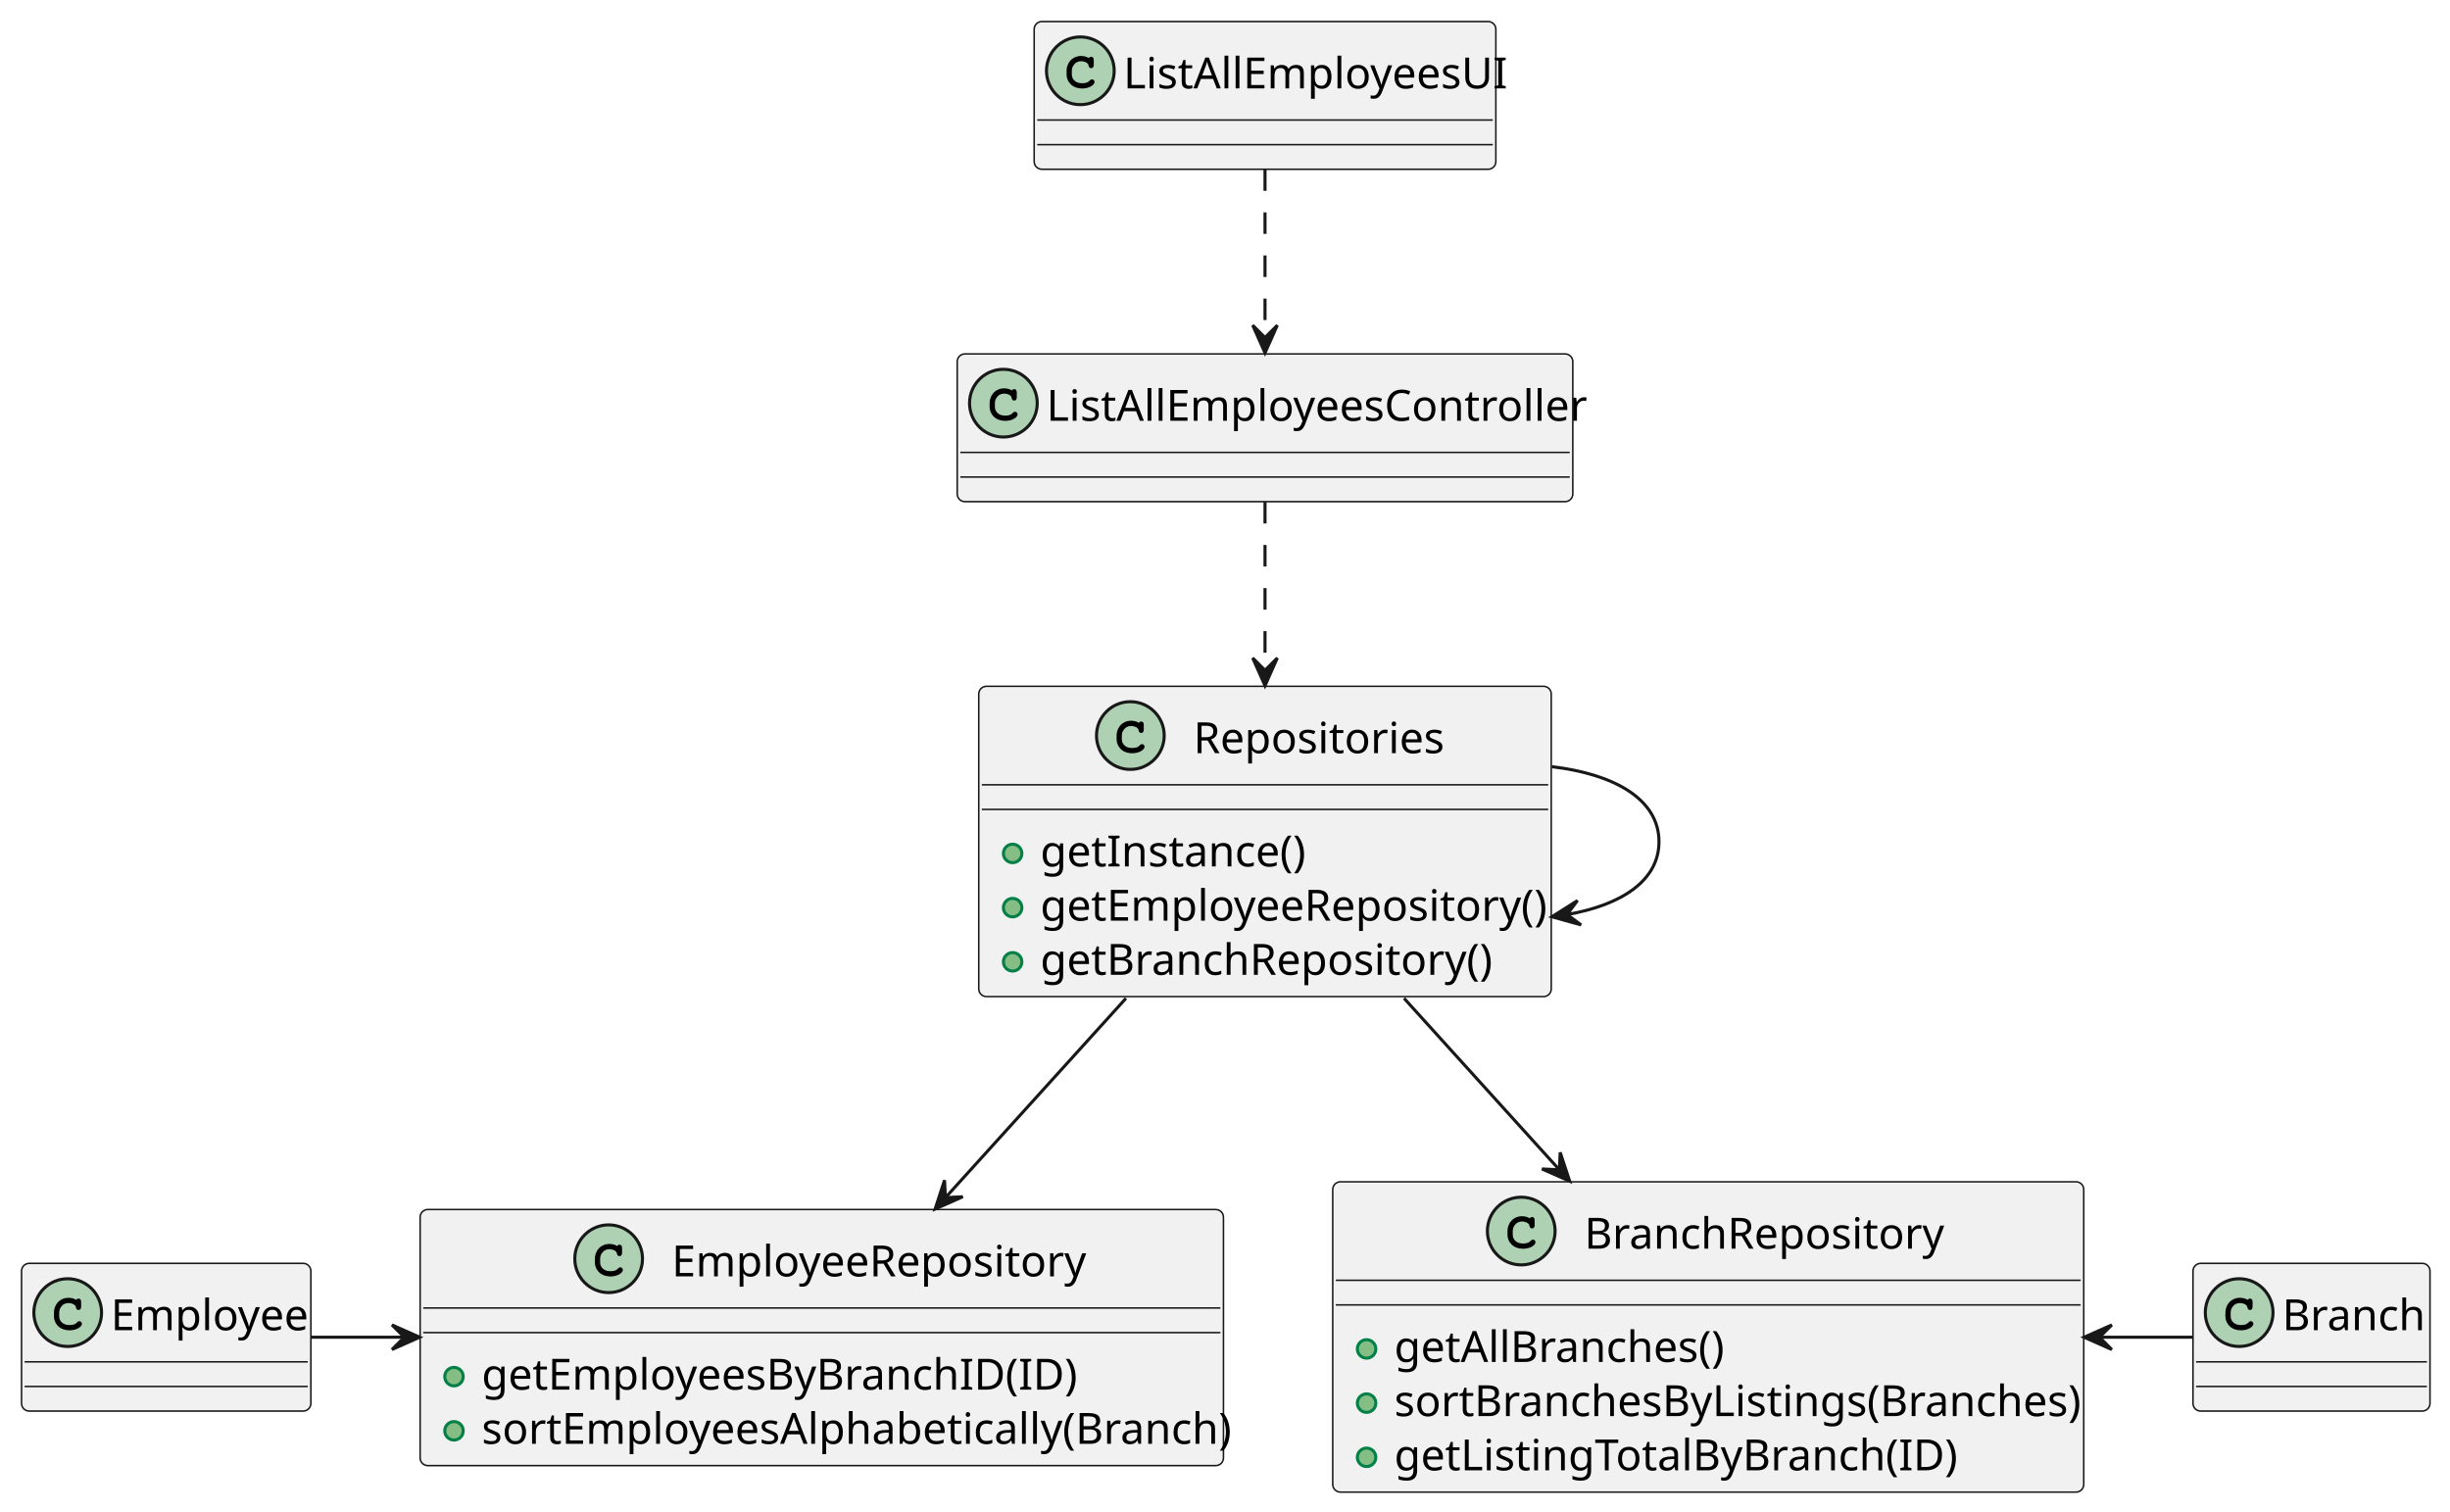
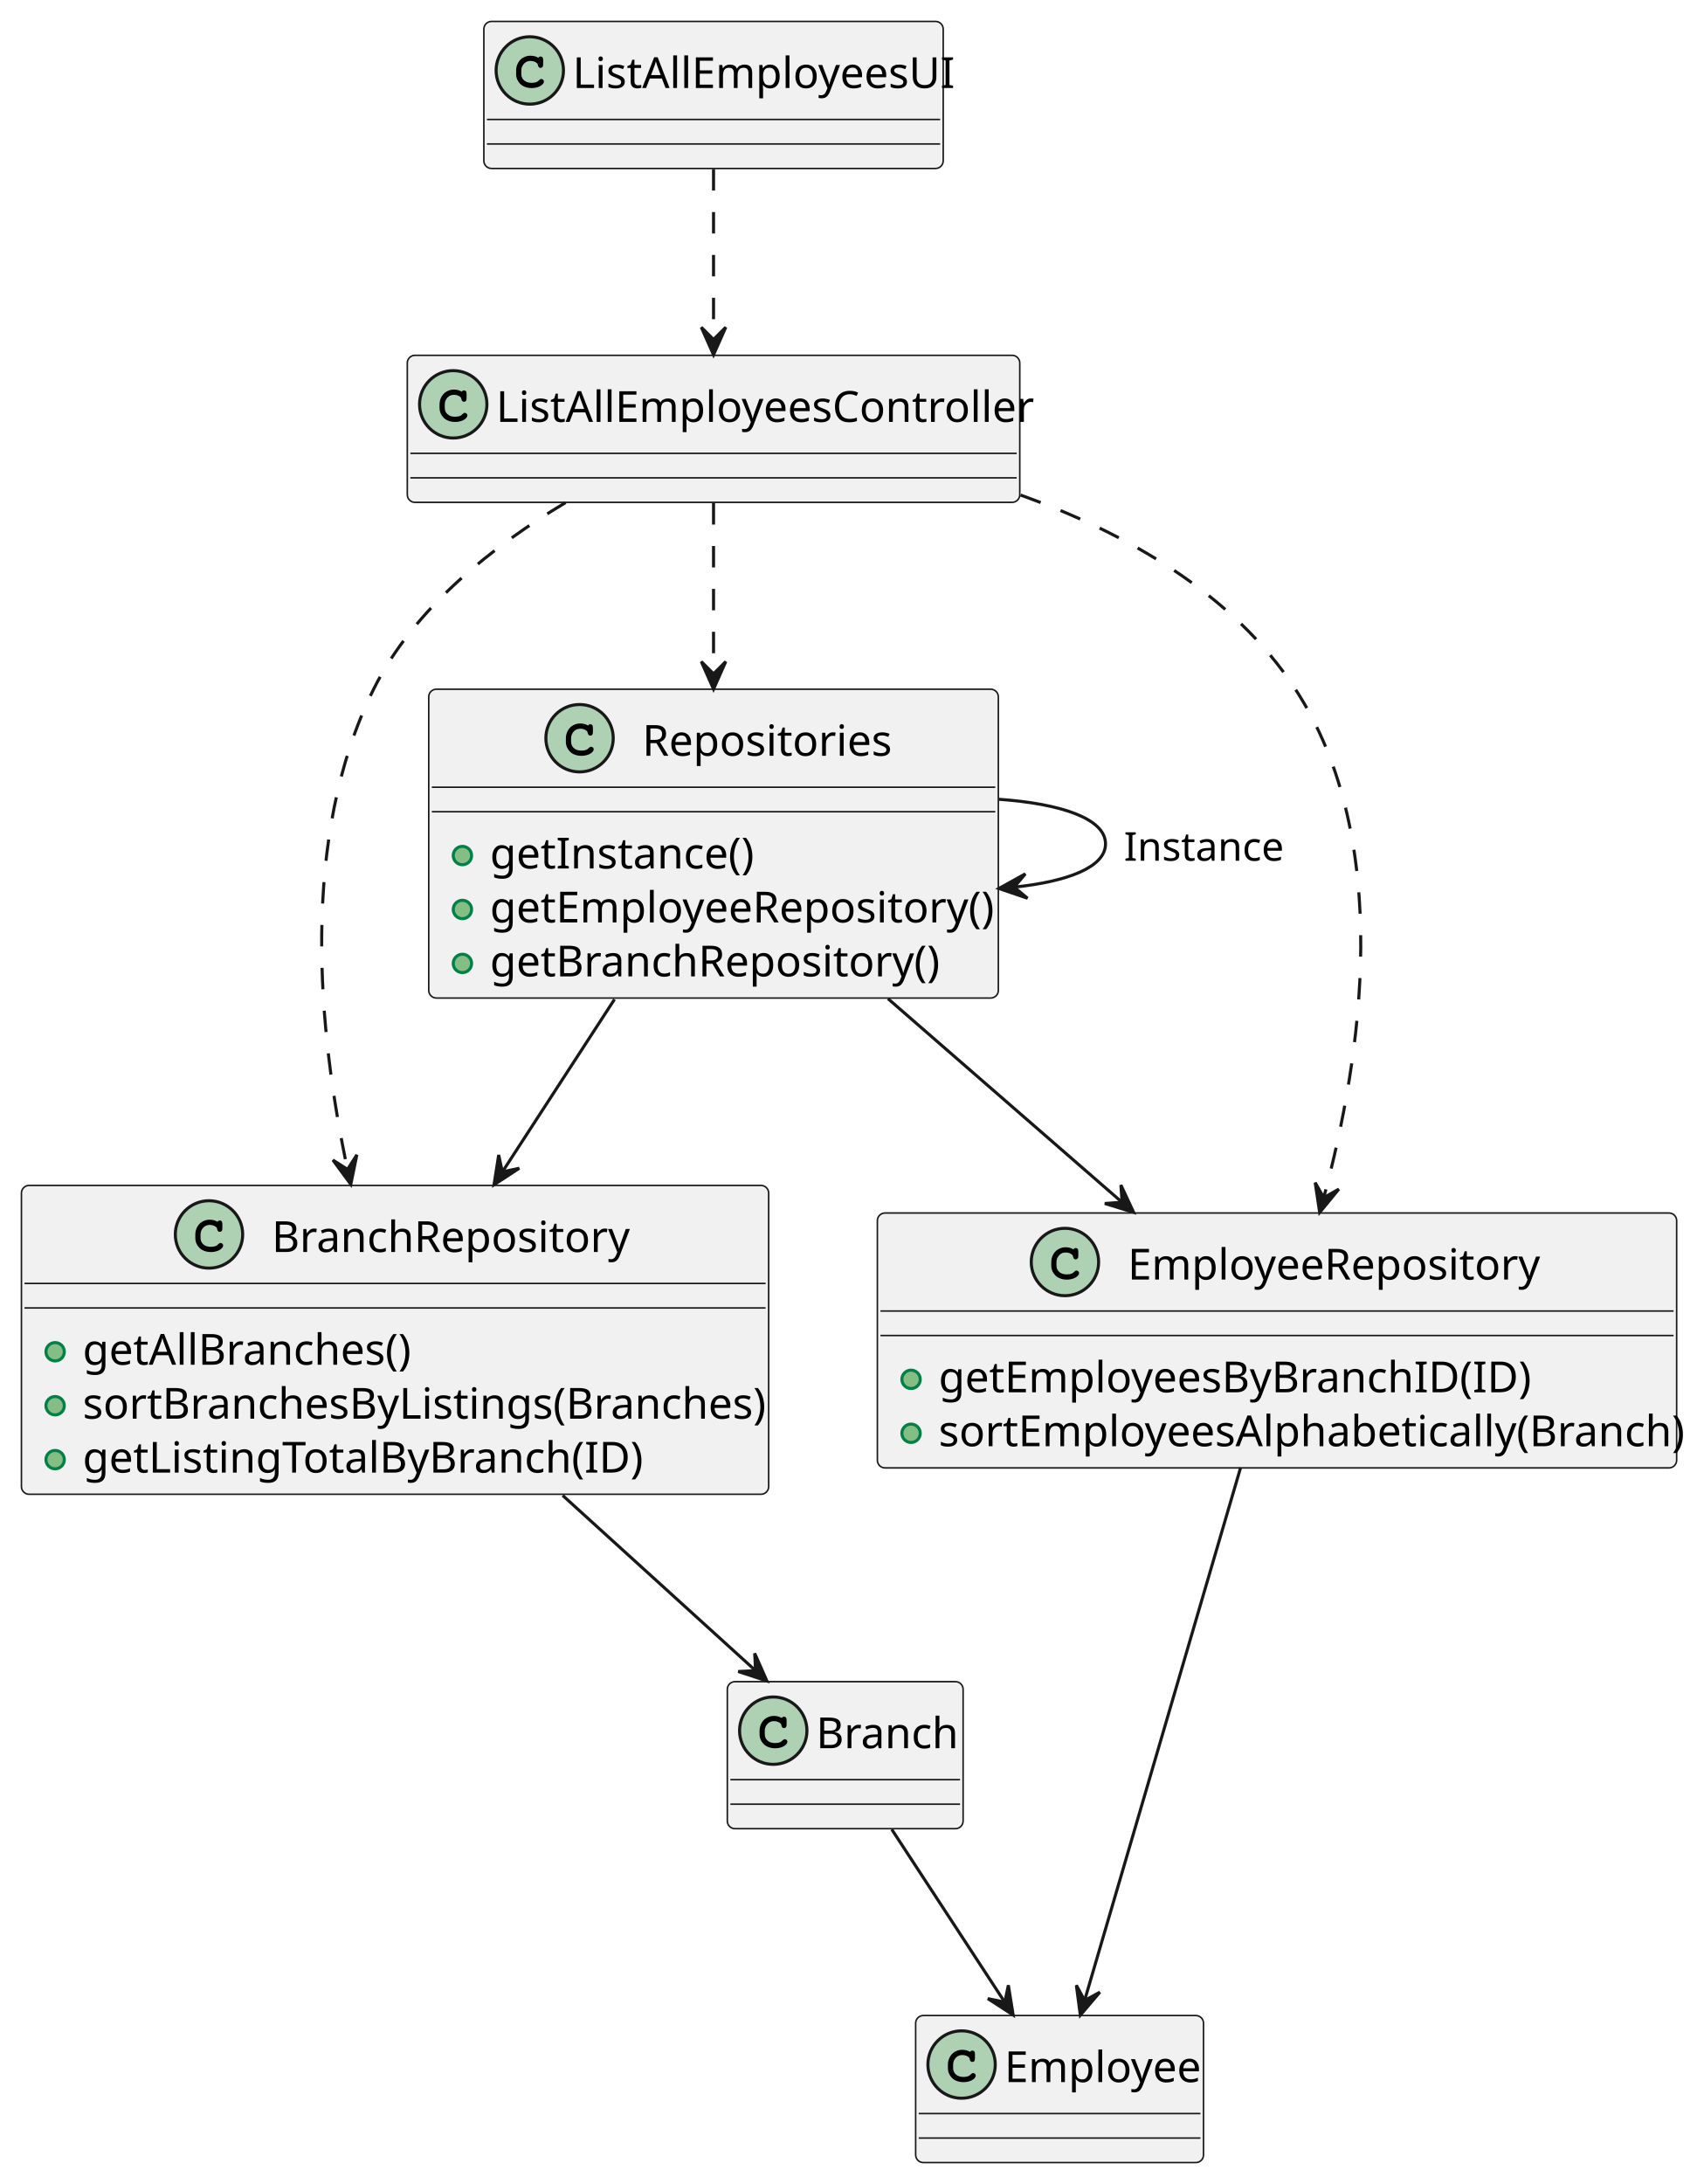
- <svg xmlns="http://www.w3.org/2000/svg" contentStyleType="text/css" height="491px" preserveAspectRatio="none" style="width:796px;height:491px;background:#FFFFFF;" version="1.1" viewBox="0 0 796 491" width="796px" zoomAndPan="magnify">
+ <svg xmlns="http://www.w3.org/2000/svg" contentStyleType="text/css" height="713px" preserveAspectRatio="none" style="width:554px;height:713px;background:#FFFFFF;" version="1.1" viewBox="0 0 554 713" width="554px" zoomAndPan="magnify">
  <defs />
  <g>
    <g id="elem_Branch">
-       <rect codeLine="2" fill="#F1F1F1" height="48" id="Branch" rx="2.5" ry="2.5" style="stroke:#181818;stroke-width:0.5;" width="77" x="712.5" y="410.5" />
-       <ellipse cx="727.5" cy="426.5" fill="#ADD1B2" rx="11" ry="11" style="stroke:#181818;stroke-width:1.0;" />
-       <path d="M730.266,422.375 Q730.422,422.156 730.609,422.047 Q730.797,421.938 731.016,421.938 Q731.391,421.938 731.625,422.195 Q731.859,422.453 731.859,423.062 L731.859,424.516 Q731.859,425.125 731.625,425.391 Q731.391,425.656 731.016,425.656 Q730.672,425.656 730.469,425.453 Q730.266,425.266 730.156,424.75 Q730.109,424.391 729.922,424.203 Q729.594,423.828 728.984,423.609 Q728.375,423.391 727.75,423.391 Q726.984,423.391 726.352,423.719 Q725.719,424.047 725.227,424.797 Q724.734,425.547 724.734,426.578 L724.734,427.672 Q724.734,428.906 725.625,429.727 Q726.516,430.547 728.109,430.547 Q729.047,430.547 729.703,430.297 Q730.094,430.141 730.516,429.703 Q730.781,429.438 730.93,429.359 Q731.078,429.281 731.281,429.281 Q731.609,429.281 731.867,429.539 Q732.125,429.797 732.125,430.141 Q732.125,430.484 731.781,430.891 Q731.281,431.469 730.484,431.797 Q729.406,432.25 728.109,432.25 Q726.594,432.25 725.391,431.625 Q724.406,431.125 723.719,430.055 Q723.031,428.984 723.031,427.703 L723.031,426.547 Q723.031,425.219 723.648,424.07 Q724.266,422.922 725.359,422.305 Q726.453,421.688 727.688,421.688 Q728.422,421.688 729.07,421.852 Q729.719,422.016 730.266,422.375 Z " fill="#000000" />
-       <text fill="#000000" font-family="sans-serif" font-size="14" lengthAdjust="spacing" textLength="45" x="741.5" y="432.228">Branch</text>
-       <line style="stroke:#181818;stroke-width:0.5;" x1="713.5" x2="788.5" y1="442.5" y2="442.5" />
-       <line style="stroke:#181818;stroke-width:0.5;" x1="713.5" x2="788.5" y1="450.5" y2="450.5" />
+       <rect codeLine="2" fill="#F1F1F1" height="48" id="Branch" rx="2.5" ry="2.5" style="stroke:#181818;stroke-width:0.5;" width="77" x="237.5" y="549" />
+       <ellipse cx="252.5" cy="565" fill="#ADD1B2" rx="11" ry="11" style="stroke:#181818;stroke-width:1.0;" />
+       <path d="M255.266,560.875 Q255.422,560.656 255.609,560.547 Q255.797,560.438 256.016,560.438 Q256.391,560.438 256.625,560.695 Q256.859,560.953 256.859,561.562 L256.859,563.016 Q256.859,563.625 256.625,563.891 Q256.391,564.156 256.016,564.156 Q255.672,564.156 255.469,563.953 Q255.266,563.766 255.156,563.25 Q255.109,562.891 254.922,562.703 Q254.594,562.328 253.984,562.109 Q253.375,561.891 252.75,561.891 Q251.984,561.891 251.352,562.219 Q250.719,562.547 250.227,563.297 Q249.734,564.047 249.734,565.078 L249.734,566.172 Q249.734,567.406 250.625,568.227 Q251.516,569.047 253.109,569.047 Q254.047,569.047 254.703,568.797 Q255.094,568.641 255.516,568.203 Q255.781,567.938 255.93,567.859 Q256.078,567.781 256.281,567.781 Q256.609,567.781 256.867,568.039 Q257.125,568.297 257.125,568.641 Q257.125,568.984 256.781,569.391 Q256.281,569.969 255.484,570.297 Q254.406,570.75 253.109,570.75 Q251.594,570.75 250.391,570.125 Q249.406,569.625 248.719,568.555 Q248.031,567.484 248.031,566.203 L248.031,565.047 Q248.031,563.719 248.648,562.57 Q249.266,561.422 250.359,560.805 Q251.453,560.188 252.688,560.188 Q253.422,560.188 254.07,560.352 Q254.719,560.516 255.266,560.875 Z " fill="#000000" />
+       <text fill="#000000" font-family="sans-serif" font-size="14" lengthAdjust="spacing" textLength="45" x="266.5" y="570.729">Branch</text>
+       <line style="stroke:#181818;stroke-width:0.5;" x1="238.5" x2="313.5" y1="581" y2="581" />
+       <line style="stroke:#181818;stroke-width:0.5;" x1="238.5" x2="313.5" y1="589" y2="589" />
    </g>
    <g id="elem_Employee">
-       <rect codeLine="7" fill="#F1F1F1" height="48" id="Employee" rx="2.5" ry="2.5" style="stroke:#181818;stroke-width:0.5;" width="94" x="7" y="410.5" />
-       <ellipse cx="22" cy="426.5" fill="#ADD1B2" rx="11" ry="11" style="stroke:#181818;stroke-width:1.0;" />
-       <path d="M24.766,422.375 Q24.922,422.156 25.109,422.047 Q25.297,421.938 25.516,421.938 Q25.891,421.938 26.125,422.195 Q26.359,422.453 26.359,423.062 L26.359,424.516 Q26.359,425.125 26.125,425.391 Q25.891,425.656 25.516,425.656 Q25.172,425.656 24.969,425.453 Q24.766,425.266 24.656,424.75 Q24.609,424.391 24.422,424.203 Q24.094,423.828 23.484,423.609 Q22.875,423.391 22.25,423.391 Q21.484,423.391 20.852,423.719 Q20.219,424.047 19.727,424.797 Q19.234,425.547 19.234,426.578 L19.234,427.672 Q19.234,428.906 20.125,429.727 Q21.016,430.547 22.609,430.547 Q23.547,430.547 24.203,430.297 Q24.594,430.141 25.016,429.703 Q25.281,429.438 25.43,429.359 Q25.578,429.281 25.781,429.281 Q26.109,429.281 26.367,429.539 Q26.625,429.797 26.625,430.141 Q26.625,430.484 26.281,430.891 Q25.781,431.469 24.984,431.797 Q23.906,432.25 22.609,432.25 Q21.094,432.25 19.891,431.625 Q18.906,431.125 18.219,430.055 Q17.531,428.984 17.531,427.703 L17.531,426.547 Q17.531,425.219 18.148,424.07 Q18.766,422.922 19.859,422.305 Q20.953,421.688 22.188,421.688 Q22.922,421.688 23.57,421.852 Q24.219,422.016 24.766,422.375 Z " fill="#000000" />
-       <text fill="#000000" font-family="sans-serif" font-size="14" lengthAdjust="spacing" textLength="62" x="36" y="432.228">Employee</text>
-       <line style="stroke:#181818;stroke-width:0.5;" x1="8" x2="100" y1="442.5" y2="442.5" />
-       <line style="stroke:#181818;stroke-width:0.5;" x1="8" x2="100" y1="450.5" y2="450.5" />
+       <rect codeLine="7" fill="#F1F1F1" height="48" id="Employee" rx="2.5" ry="2.5" style="stroke:#181818;stroke-width:0.5;" width="94" x="299" y="658" />
+       <ellipse cx="314" cy="674" fill="#ADD1B2" rx="11" ry="11" style="stroke:#181818;stroke-width:1.0;" />
+       <path d="M316.766,669.875 Q316.922,669.656 317.109,669.547 Q317.297,669.438 317.516,669.438 Q317.891,669.438 318.125,669.695 Q318.359,669.953 318.359,670.562 L318.359,672.016 Q318.359,672.625 318.125,672.891 Q317.891,673.156 317.516,673.156 Q317.172,673.156 316.969,672.953 Q316.766,672.766 316.656,672.25 Q316.609,671.891 316.422,671.703 Q316.094,671.328 315.484,671.109 Q314.875,670.891 314.25,670.891 Q313.484,670.891 312.852,671.219 Q312.219,671.547 311.727,672.297 Q311.234,673.047 311.234,674.078 L311.234,675.172 Q311.234,676.406 312.125,677.227 Q313.016,678.047 314.609,678.047 Q315.547,678.047 316.203,677.797 Q316.594,677.641 317.016,677.203 Q317.281,676.938 317.43,676.859 Q317.578,676.781 317.781,676.781 Q318.109,676.781 318.367,677.039 Q318.625,677.297 318.625,677.641 Q318.625,677.984 318.281,678.391 Q317.781,678.969 316.984,679.297 Q315.906,679.75 314.609,679.75 Q313.094,679.75 311.891,679.125 Q310.906,678.625 310.219,677.555 Q309.531,676.484 309.531,675.203 L309.531,674.047 Q309.531,672.719 310.148,671.57 Q310.766,670.422 311.859,669.805 Q312.953,669.188 314.188,669.188 Q314.922,669.188 315.57,669.352 Q316.219,669.516 316.766,669.875 Z " fill="#000000" />
+       <text fill="#000000" font-family="sans-serif" font-size="14" lengthAdjust="spacing" textLength="62" x="328" y="679.729">Employee</text>
+       <line style="stroke:#181818;stroke-width:0.5;" x1="300" x2="392" y1="690" y2="690" />
+       <line style="stroke:#181818;stroke-width:0.5;" x1="300" x2="392" y1="698" y2="698" />
    </g>
    <g id="elem_ListAllEmployeesUI">
-       <rect codeLine="12" fill="#F1F1F1" height="48" id="ListAllEmployeesUI" rx="2.5" ry="2.5" style="stroke:#181818;stroke-width:0.5;" width="150" x="336" y="7" />
-       <ellipse cx="351" cy="23" fill="#ADD1B2" rx="11" ry="11" style="stroke:#181818;stroke-width:1.0;" />
-       <path d="M353.766,18.875 Q353.922,18.656 354.109,18.547 Q354.297,18.438 354.516,18.438 Q354.891,18.438 355.125,18.695 Q355.359,18.953 355.359,19.562 L355.359,21.016 Q355.359,21.625 355.125,21.891 Q354.891,22.156 354.516,22.156 Q354.172,22.156 353.969,21.953 Q353.766,21.766 353.656,21.25 Q353.609,20.891 353.422,20.703 Q353.094,20.328 352.484,20.109 Q351.875,19.891 351.25,19.891 Q350.484,19.891 349.852,20.219 Q349.219,20.547 348.727,21.297 Q348.234,22.047 348.234,23.078 L348.234,24.172 Q348.234,25.406 349.125,26.227 Q350.016,27.047 351.609,27.047 Q352.547,27.047 353.203,26.797 Q353.594,26.641 354.016,26.203 Q354.281,25.938 354.43,25.859 Q354.578,25.781 354.781,25.781 Q355.109,25.781 355.367,26.039 Q355.625,26.297 355.625,26.641 Q355.625,26.984 355.281,27.391 Q354.781,27.969 353.984,28.297 Q352.906,28.75 351.609,28.75 Q350.094,28.75 348.891,28.125 Q347.906,27.625 347.219,26.555 Q346.531,25.484 346.531,24.203 L346.531,23.047 Q346.531,21.719 347.148,20.57 Q347.766,19.422 348.859,18.805 Q349.953,18.188 351.188,18.188 Q351.922,18.188 352.57,18.352 Q353.219,18.516 353.766,18.875 Z " fill="#000000" />
-       <text fill="#000000" font-family="sans-serif" font-size="14" lengthAdjust="spacing" textLength="118" x="365" y="28.729">ListAllEmployeesUI</text>
-       <line style="stroke:#181818;stroke-width:0.5;" x1="337" x2="485" y1="39" y2="39" />
-       <line style="stroke:#181818;stroke-width:0.5;" x1="337" x2="485" y1="47" y2="47" />
+       <rect codeLine="12" fill="#F1F1F1" height="48" id="ListAllEmployeesUI" rx="2.5" ry="2.5" style="stroke:#181818;stroke-width:0.5;" width="150" x="158" y="7" />
+       <ellipse cx="173" cy="23" fill="#ADD1B2" rx="11" ry="11" style="stroke:#181818;stroke-width:1.0;" />
+       <path d="M175.766,18.875 Q175.922,18.656 176.109,18.547 Q176.297,18.438 176.516,18.438 Q176.891,18.438 177.125,18.695 Q177.359,18.953 177.359,19.562 L177.359,21.016 Q177.359,21.625 177.125,21.891 Q176.891,22.156 176.516,22.156 Q176.172,22.156 175.969,21.953 Q175.766,21.766 175.656,21.25 Q175.609,20.891 175.422,20.703 Q175.094,20.328 174.484,20.109 Q173.875,19.891 173.25,19.891 Q172.484,19.891 171.852,20.219 Q171.219,20.547 170.727,21.297 Q170.234,22.047 170.234,23.078 L170.234,24.172 Q170.234,25.406 171.125,26.227 Q172.016,27.047 173.609,27.047 Q174.547,27.047 175.203,26.797 Q175.594,26.641 176.016,26.203 Q176.281,25.938 176.43,25.859 Q176.578,25.781 176.781,25.781 Q177.109,25.781 177.367,26.039 Q177.625,26.297 177.625,26.641 Q177.625,26.984 177.281,27.391 Q176.781,27.969 175.984,28.297 Q174.906,28.75 173.609,28.75 Q172.094,28.75 170.891,28.125 Q169.906,27.625 169.219,26.555 Q168.531,25.484 168.531,24.203 L168.531,23.047 Q168.531,21.719 169.148,20.57 Q169.766,19.422 170.859,18.805 Q171.953,18.188 173.188,18.188 Q173.922,18.188 174.57,18.352 Q175.219,18.516 175.766,18.875 Z " fill="#000000" />
+       <text fill="#000000" font-family="sans-serif" font-size="14" lengthAdjust="spacing" textLength="118" x="187" y="28.729">ListAllEmployeesUI</text>
+       <line style="stroke:#181818;stroke-width:0.5;" x1="159" x2="307" y1="39" y2="39" />
+       <line style="stroke:#181818;stroke-width:0.5;" x1="159" x2="307" y1="47" y2="47" />
    </g>
    <g id="elem_ListAllEmployeesController">
-       <rect codeLine="18" fill="#F1F1F1" height="48" id="ListAllEmployeesController" rx="2.5" ry="2.5" style="stroke:#181818;stroke-width:0.5;" width="200" x="311" y="115" />
-       <ellipse cx="326" cy="131" fill="#ADD1B2" rx="11" ry="11" style="stroke:#181818;stroke-width:1.0;" />
-       <path d="M328.766,126.875 Q328.922,126.656 329.109,126.547 Q329.297,126.438 329.516,126.438 Q329.891,126.438 330.125,126.695 Q330.359,126.953 330.359,127.562 L330.359,129.016 Q330.359,129.625 330.125,129.891 Q329.891,130.156 329.516,130.156 Q329.172,130.156 328.969,129.953 Q328.766,129.766 328.656,129.25 Q328.609,128.891 328.422,128.703 Q328.094,128.328 327.484,128.109 Q326.875,127.891 326.25,127.891 Q325.484,127.891 324.852,128.219 Q324.219,128.547 323.727,129.297 Q323.234,130.047 323.234,131.078 L323.234,132.172 Q323.234,133.406 324.125,134.227 Q325.016,135.047 326.609,135.047 Q327.547,135.047 328.203,134.797 Q328.594,134.641 329.016,134.203 Q329.281,133.938 329.43,133.859 Q329.578,133.781 329.781,133.781 Q330.109,133.781 330.367,134.039 Q330.625,134.297 330.625,134.641 Q330.625,134.984 330.281,135.391 Q329.781,135.969 328.984,136.297 Q327.906,136.75 326.609,136.75 Q325.094,136.75 323.891,136.125 Q322.906,135.625 322.219,134.555 Q321.531,133.484 321.531,132.203 L321.531,131.047 Q321.531,129.719 322.148,128.57 Q322.766,127.422 323.859,126.805 Q324.953,126.188 326.188,126.188 Q326.922,126.188 327.57,126.352 Q328.219,126.516 328.766,126.875 Z " fill="#000000" />
-       <text fill="#000000" font-family="sans-serif" font-size="14" lengthAdjust="spacing" textLength="168" x="340" y="136.728">ListAllEmployeesController</text>
-       <line style="stroke:#181818;stroke-width:0.5;" x1="312" x2="510" y1="147" y2="147" />
-       <line style="stroke:#181818;stroke-width:0.5;" x1="312" x2="510" y1="155" y2="155" />
+       <rect codeLine="18" fill="#F1F1F1" height="48" id="ListAllEmployeesController" rx="2.5" ry="2.5" style="stroke:#181818;stroke-width:0.5;" width="200" x="133" y="116" />
+       <ellipse cx="148" cy="132" fill="#ADD1B2" rx="11" ry="11" style="stroke:#181818;stroke-width:1.0;" />
+       <path d="M150.766,127.875 Q150.922,127.656 151.109,127.547 Q151.297,127.438 151.516,127.438 Q151.891,127.438 152.125,127.695 Q152.359,127.953 152.359,128.562 L152.359,130.016 Q152.359,130.625 152.125,130.891 Q151.891,131.156 151.516,131.156 Q151.172,131.156 150.969,130.953 Q150.766,130.766 150.656,130.25 Q150.609,129.891 150.422,129.703 Q150.094,129.328 149.484,129.109 Q148.875,128.891 148.25,128.891 Q147.484,128.891 146.852,129.219 Q146.219,129.547 145.727,130.297 Q145.234,131.047 145.234,132.078 L145.234,133.172 Q145.234,134.406 146.125,135.227 Q147.016,136.047 148.609,136.047 Q149.547,136.047 150.203,135.797 Q150.594,135.641 151.016,135.203 Q151.281,134.938 151.43,134.859 Q151.578,134.781 151.781,134.781 Q152.109,134.781 152.367,135.039 Q152.625,135.297 152.625,135.641 Q152.625,135.984 152.281,136.391 Q151.781,136.969 150.984,137.297 Q149.906,137.75 148.609,137.75 Q147.094,137.75 145.891,137.125 Q144.906,136.625 144.219,135.555 Q143.531,134.484 143.531,133.203 L143.531,132.047 Q143.531,130.719 144.148,129.57 Q144.766,128.422 145.859,127.805 Q146.953,127.188 148.188,127.188 Q148.922,127.188 149.57,127.352 Q150.219,127.516 150.766,127.875 Z " fill="#000000" />
+       <text fill="#000000" font-family="sans-serif" font-size="14" lengthAdjust="spacing" textLength="168" x="162" y="137.728">ListAllEmployeesController</text>
+       <line style="stroke:#181818;stroke-width:0.5;" x1="134" x2="332" y1="148" y2="148" />
+       <line style="stroke:#181818;stroke-width:0.5;" x1="134" x2="332" y1="156" y2="156" />
    </g>
    <g id="elem_BranchRepository">
-       <rect codeLine="23" fill="#F1F1F1" height="100.828" id="BranchRepository" rx="2.5" ry="2.5" style="stroke:#181818;stroke-width:0.5;" width="244" x="433" y="384" />
-       <ellipse cx="494.25" cy="400" fill="#ADD1B2" rx="11" ry="11" style="stroke:#181818;stroke-width:1.0;" />
-       <path d="M497.016,395.875 Q497.172,395.656 497.359,395.547 Q497.547,395.438 497.766,395.438 Q498.141,395.438 498.375,395.695 Q498.609,395.953 498.609,396.562 L498.609,398.016 Q498.609,398.625 498.375,398.891 Q498.141,399.156 497.766,399.156 Q497.422,399.156 497.219,398.953 Q497.016,398.766 496.906,398.25 Q496.859,397.891 496.672,397.703 Q496.344,397.328 495.734,397.109 Q495.125,396.891 494.5,396.891 Q493.734,396.891 493.102,397.219 Q492.469,397.547 491.977,398.297 Q491.484,399.047 491.484,400.078 L491.484,401.172 Q491.484,402.406 492.375,403.227 Q493.266,404.047 494.859,404.047 Q495.797,404.047 496.453,403.797 Q496.844,403.641 497.266,403.203 Q497.531,402.938 497.68,402.859 Q497.828,402.781 498.031,402.781 Q498.359,402.781 498.617,403.039 Q498.875,403.297 498.875,403.641 Q498.875,403.984 498.531,404.391 Q498.031,404.969 497.234,405.297 Q496.156,405.75 494.859,405.75 Q493.344,405.75 492.141,405.125 Q491.156,404.625 490.469,403.555 Q489.781,402.484 489.781,401.203 L489.781,400.047 Q489.781,398.719 490.398,397.57 Q491.016,396.422 492.109,395.805 Q493.203,395.188 494.438,395.188 Q495.172,395.188 495.82,395.352 Q496.469,395.516 497.016,395.875 Z " fill="#000000" />
-       <text fill="#000000" font-family="sans-serif" font-size="14" lengthAdjust="spacing" textLength="113" x="514.75" y="405.728">BranchRepository</text>
-       <line style="stroke:#181818;stroke-width:0.5;" x1="434" x2="676" y1="416" y2="416" />
-       <line style="stroke:#181818;stroke-width:0.5;" x1="434" x2="676" y1="424" y2="424" />
-       <ellipse cx="444" cy="438.305" fill="#84BE84" rx="3" ry="3" style="stroke:#038048;stroke-width:1.0;" />
-       <text fill="#000000" font-family="sans-serif" font-size="14" lengthAdjust="spacing" textLength="105" x="453" y="442.533">getAllBranches()</text>
-       <ellipse cx="444" cy="455.914" fill="#84BE84" rx="3" ry="3" style="stroke:#038048;stroke-width:1.0;" />
-       <text fill="#000000" font-family="sans-serif" font-size="14" lengthAdjust="spacing" textLength="218" x="453" y="460.143">sortBranchesByListings(Branches)</text>
-       <ellipse cx="444" cy="473.523" fill="#84BE84" rx="3" ry="3" style="stroke:#038048;stroke-width:1.0;" />
-       <text fill="#000000" font-family="sans-serif" font-size="14" lengthAdjust="spacing" textLength="177" x="453" y="477.752">getListingTotalByBranch(ID)</text>
+       <rect codeLine="23" fill="#F1F1F1" height="100.828" id="BranchRepository" rx="2.5" ry="2.5" style="stroke:#181818;stroke-width:0.5;" width="244" x="7" y="387" />
+       <ellipse cx="68.25" cy="403" fill="#ADD1B2" rx="11" ry="11" style="stroke:#181818;stroke-width:1.0;" />
+       <path d="M71.016,398.875 Q71.172,398.656 71.359,398.547 Q71.547,398.438 71.766,398.438 Q72.141,398.438 72.375,398.695 Q72.609,398.953 72.609,399.562 L72.609,401.016 Q72.609,401.625 72.375,401.891 Q72.141,402.156 71.766,402.156 Q71.422,402.156 71.219,401.953 Q71.016,401.766 70.906,401.25 Q70.859,400.891 70.672,400.703 Q70.344,400.328 69.734,400.109 Q69.125,399.891 68.5,399.891 Q67.734,399.891 67.102,400.219 Q66.469,400.547 65.977,401.297 Q65.484,402.047 65.484,403.078 L65.484,404.172 Q65.484,405.406 66.375,406.227 Q67.266,407.047 68.859,407.047 Q69.797,407.047 70.453,406.797 Q70.844,406.641 71.266,406.203 Q71.531,405.938 71.68,405.859 Q71.828,405.781 72.031,405.781 Q72.359,405.781 72.617,406.039 Q72.875,406.297 72.875,406.641 Q72.875,406.984 72.531,407.391 Q72.031,407.969 71.234,408.297 Q70.156,408.75 68.859,408.75 Q67.344,408.75 66.141,408.125 Q65.156,407.625 64.469,406.555 Q63.781,405.484 63.781,404.203 L63.781,403.047 Q63.781,401.719 64.398,400.57 Q65.016,399.422 66.109,398.805 Q67.203,398.188 68.438,398.188 Q69.172,398.188 69.82,398.352 Q70.469,398.516 71.016,398.875 Z " fill="#000000" />
+       <text fill="#000000" font-family="sans-serif" font-size="14" lengthAdjust="spacing" textLength="113" x="88.75" y="408.728">BranchRepository</text>
+       <line style="stroke:#181818;stroke-width:0.5;" x1="8" x2="250" y1="419" y2="419" />
+       <line style="stroke:#181818;stroke-width:0.5;" x1="8" x2="250" y1="427" y2="427" />
+       <ellipse cx="18" cy="441.305" fill="#84BE84" rx="3" ry="3" style="stroke:#038048;stroke-width:1.0;" />
+       <text fill="#000000" font-family="sans-serif" font-size="14" lengthAdjust="spacing" textLength="105" x="27" y="445.533">getAllBranches()</text>
+       <ellipse cx="18" cy="458.914" fill="#84BE84" rx="3" ry="3" style="stroke:#038048;stroke-width:1.0;" />
+       <text fill="#000000" font-family="sans-serif" font-size="14" lengthAdjust="spacing" textLength="218" x="27" y="463.143">sortBranchesByListings(Branches)</text>
+       <ellipse cx="18" cy="476.523" fill="#84BE84" rx="3" ry="3" style="stroke:#038048;stroke-width:1.0;" />
+       <text fill="#000000" font-family="sans-serif" font-size="14" lengthAdjust="spacing" textLength="177" x="27" y="480.752">getListingTotalByBranch(ID)</text>
    </g>
    <g id="elem_EmployeeRepository">
-       <rect codeLine="31" fill="#F1F1F1" height="83.219" id="EmployeeRepository" rx="2.5" ry="2.5" style="stroke:#181818;stroke-width:0.5;" width="261" x="136.5" y="393" />
-       <ellipse cx="197.75" cy="409" fill="#ADD1B2" rx="11" ry="11" style="stroke:#181818;stroke-width:1.0;" />
-       <path d="M200.516,404.875 Q200.672,404.656 200.859,404.547 Q201.047,404.438 201.266,404.438 Q201.641,404.438 201.875,404.695 Q202.109,404.953 202.109,405.562 L202.109,407.016 Q202.109,407.625 201.875,407.891 Q201.641,408.156 201.266,408.156 Q200.922,408.156 200.719,407.953 Q200.516,407.766 200.406,407.25 Q200.359,406.891 200.172,406.703 Q199.844,406.328 199.234,406.109 Q198.625,405.891 198,405.891 Q197.234,405.891 196.602,406.219 Q195.969,406.547 195.477,407.297 Q194.984,408.047 194.984,409.078 L194.984,410.172 Q194.984,411.406 195.875,412.227 Q196.766,413.047 198.359,413.047 Q199.297,413.047 199.953,412.797 Q200.344,412.641 200.766,412.203 Q201.031,411.938 201.18,411.859 Q201.328,411.781 201.531,411.781 Q201.859,411.781 202.117,412.039 Q202.375,412.297 202.375,412.641 Q202.375,412.984 202.031,413.391 Q201.531,413.969 200.734,414.297 Q199.656,414.75 198.359,414.75 Q196.844,414.75 195.641,414.125 Q194.656,413.625 193.969,412.555 Q193.281,411.484 193.281,410.203 L193.281,409.047 Q193.281,407.719 193.898,406.57 Q194.516,405.422 195.609,404.805 Q196.703,404.188 197.938,404.188 Q198.672,404.188 199.32,404.352 Q199.969,404.516 200.516,404.875 Z " fill="#000000" />
-       <text fill="#000000" font-family="sans-serif" font-size="14" lengthAdjust="spacing" textLength="130" x="218.25" y="414.728">EmployeeRepository</text>
-       <line style="stroke:#181818;stroke-width:0.5;" x1="137.5" x2="396.5" y1="425" y2="425" />
-       <line style="stroke:#181818;stroke-width:0.5;" x1="137.5" x2="396.5" y1="433" y2="433" />
-       <ellipse cx="147.5" cy="447.305" fill="#84BE84" rx="3" ry="3" style="stroke:#038048;stroke-width:1.0;" />
-       <text fill="#000000" font-family="sans-serif" font-size="14" lengthAdjust="spacing" textLength="186" x="156.5" y="451.533">getEmployeesByBranchID(ID)</text>
-       <ellipse cx="147.5" cy="464.914" fill="#84BE84" rx="3" ry="3" style="stroke:#038048;stroke-width:1.0;" />
-       <text fill="#000000" font-family="sans-serif" font-size="14" lengthAdjust="spacing" textLength="235" x="156.5" y="469.143">sortEmployeesAlphabetically(Branch)</text>
+       <rect codeLine="31" fill="#F1F1F1" height="83.219" id="EmployeeRepository" rx="2.5" ry="2.5" style="stroke:#181818;stroke-width:0.5;" width="261" x="286.5" y="396" />
+       <ellipse cx="347.75" cy="412" fill="#ADD1B2" rx="11" ry="11" style="stroke:#181818;stroke-width:1.0;" />
+       <path d="M350.516,407.875 Q350.672,407.656 350.859,407.547 Q351.047,407.438 351.266,407.438 Q351.641,407.438 351.875,407.695 Q352.109,407.953 352.109,408.562 L352.109,410.016 Q352.109,410.625 351.875,410.891 Q351.641,411.156 351.266,411.156 Q350.922,411.156 350.719,410.953 Q350.516,410.766 350.406,410.25 Q350.359,409.891 350.172,409.703 Q349.844,409.328 349.234,409.109 Q348.625,408.891 348,408.891 Q347.234,408.891 346.602,409.219 Q345.969,409.547 345.477,410.297 Q344.984,411.047 344.984,412.078 L344.984,413.172 Q344.984,414.406 345.875,415.227 Q346.766,416.047 348.359,416.047 Q349.297,416.047 349.953,415.797 Q350.344,415.641 350.766,415.203 Q351.031,414.938 351.18,414.859 Q351.328,414.781 351.531,414.781 Q351.859,414.781 352.117,415.039 Q352.375,415.297 352.375,415.641 Q352.375,415.984 352.031,416.391 Q351.531,416.969 350.734,417.297 Q349.656,417.75 348.359,417.75 Q346.844,417.75 345.641,417.125 Q344.656,416.625 343.969,415.555 Q343.281,414.484 343.281,413.203 L343.281,412.047 Q343.281,410.719 343.898,409.57 Q344.516,408.422 345.609,407.805 Q346.703,407.188 347.938,407.188 Q348.672,407.188 349.32,407.352 Q349.969,407.516 350.516,407.875 Z " fill="#000000" />
+       <text fill="#000000" font-family="sans-serif" font-size="14" lengthAdjust="spacing" textLength="130" x="368.25" y="417.728">EmployeeRepository</text>
+       <line style="stroke:#181818;stroke-width:0.5;" x1="287.5" x2="546.5" y1="428" y2="428" />
+       <line style="stroke:#181818;stroke-width:0.5;" x1="287.5" x2="546.5" y1="436" y2="436" />
+       <ellipse cx="297.5" cy="450.305" fill="#84BE84" rx="3" ry="3" style="stroke:#038048;stroke-width:1.0;" />
+       <text fill="#000000" font-family="sans-serif" font-size="14" lengthAdjust="spacing" textLength="186" x="306.5" y="454.533">getEmployeesByBranchID(ID)</text>
+       <ellipse cx="297.5" cy="467.914" fill="#84BE84" rx="3" ry="3" style="stroke:#038048;stroke-width:1.0;" />
+       <text fill="#000000" font-family="sans-serif" font-size="14" lengthAdjust="spacing" textLength="235" x="306.5" y="472.143">sortEmployeesAlphabetically(Branch)</text>
    </g>
    <g id="elem_Repositories">
-       <rect codeLine="39" fill="#F1F1F1" height="100.828" id="Repositories" rx="2.5" ry="2.5" style="stroke:#181818;stroke-width:0.5;" width="186" x="318" y="223" />
-       <ellipse cx="367.25" cy="239" fill="#ADD1B2" rx="11" ry="11" style="stroke:#181818;stroke-width:1.0;" />
-       <path d="M370.016,234.875 Q370.172,234.656 370.359,234.547 Q370.547,234.438 370.766,234.438 Q371.141,234.438 371.375,234.695 Q371.609,234.953 371.609,235.562 L371.609,237.016 Q371.609,237.625 371.375,237.891 Q371.141,238.156 370.766,238.156 Q370.422,238.156 370.219,237.953 Q370.016,237.766 369.906,237.25 Q369.859,236.891 369.672,236.703 Q369.344,236.328 368.734,236.109 Q368.125,235.891 367.5,235.891 Q366.734,235.891 366.102,236.219 Q365.469,236.547 364.977,237.297 Q364.484,238.047 364.484,239.078 L364.484,240.172 Q364.484,241.406 365.375,242.227 Q366.266,243.047 367.859,243.047 Q368.797,243.047 369.453,242.797 Q369.844,242.641 370.266,242.203 Q370.531,241.938 370.68,241.859 Q370.828,241.781 371.031,241.781 Q371.359,241.781 371.617,242.039 Q371.875,242.297 371.875,242.641 Q371.875,242.984 371.531,243.391 Q371.031,243.969 370.234,244.297 Q369.156,244.75 367.859,244.75 Q366.344,244.75 365.141,244.125 Q364.156,243.625 363.469,242.555 Q362.781,241.484 362.781,240.203 L362.781,239.047 Q362.781,237.719 363.398,236.57 Q364.016,235.422 365.109,234.805 Q366.203,234.188 367.438,234.188 Q368.172,234.188 368.82,234.352 Q369.469,234.516 370.016,234.875 Z " fill="#000000" />
-       <text fill="#000000" font-family="sans-serif" font-size="14" lengthAdjust="spacing" textLength="79" x="387.75" y="244.728">Repositories</text>
-       <line style="stroke:#181818;stroke-width:0.5;" x1="319" x2="503" y1="255" y2="255" />
-       <line style="stroke:#181818;stroke-width:0.5;" x1="319" x2="503" y1="263" y2="263" />
-       <ellipse cx="329" cy="277.305" fill="#84BE84" rx="3" ry="3" style="stroke:#038048;stroke-width:1.0;" />
-       <text fill="#000000" font-family="sans-serif" font-size="14" lengthAdjust="spacing" textLength="83" x="338" y="281.533">getInstance()</text>
-       <ellipse cx="329" cy="294.914" fill="#84BE84" rx="3" ry="3" style="stroke:#038048;stroke-width:1.0;" />
-       <text fill="#000000" font-family="sans-serif" font-size="14" lengthAdjust="spacing" textLength="160" x="338" y="299.143">getEmployeeRepository()</text>
-       <ellipse cx="329" cy="312.523" fill="#84BE84" rx="3" ry="3" style="stroke:#038048;stroke-width:1.0;" />
-       <text fill="#000000" font-family="sans-serif" font-size="14" lengthAdjust="spacing" textLength="143" x="338" y="316.752">getBranchRepository()</text>
+       <rect codeLine="39" fill="#F1F1F1" height="100.828" id="Repositories" rx="2.5" ry="2.5" style="stroke:#181818;stroke-width:0.5;" width="186" x="140" y="225" />
+       <ellipse cx="189.25" cy="241" fill="#ADD1B2" rx="11" ry="11" style="stroke:#181818;stroke-width:1.0;" />
+       <path d="M192.016,236.875 Q192.172,236.656 192.359,236.547 Q192.547,236.438 192.766,236.438 Q193.141,236.438 193.375,236.695 Q193.609,236.953 193.609,237.562 L193.609,239.016 Q193.609,239.625 193.375,239.891 Q193.141,240.156 192.766,240.156 Q192.422,240.156 192.219,239.953 Q192.016,239.766 191.906,239.25 Q191.859,238.891 191.672,238.703 Q191.344,238.328 190.734,238.109 Q190.125,237.891 189.5,237.891 Q188.734,237.891 188.102,238.219 Q187.469,238.547 186.977,239.297 Q186.484,240.047 186.484,241.078 L186.484,242.172 Q186.484,243.406 187.375,244.227 Q188.266,245.047 189.859,245.047 Q190.797,245.047 191.453,244.797 Q191.844,244.641 192.266,244.203 Q192.531,243.938 192.68,243.859 Q192.828,243.781 193.031,243.781 Q193.359,243.781 193.617,244.039 Q193.875,244.297 193.875,244.641 Q193.875,244.984 193.531,245.391 Q193.031,245.969 192.234,246.297 Q191.156,246.75 189.859,246.75 Q188.344,246.75 187.141,246.125 Q186.156,245.625 185.469,244.555 Q184.781,243.484 184.781,242.203 L184.781,241.047 Q184.781,239.719 185.398,238.57 Q186.016,237.422 187.109,236.805 Q188.203,236.188 189.438,236.188 Q190.172,236.188 190.82,236.352 Q191.469,236.516 192.016,236.875 Z " fill="#000000" />
+       <text fill="#000000" font-family="sans-serif" font-size="14" lengthAdjust="spacing" textLength="79" x="209.75" y="246.728">Repositories</text>
+       <line style="stroke:#181818;stroke-width:0.5;" x1="141" x2="325" y1="257" y2="257" />
+       <line style="stroke:#181818;stroke-width:0.5;" x1="141" x2="325" y1="265" y2="265" />
+       <ellipse cx="151" cy="279.305" fill="#84BE84" rx="3" ry="3" style="stroke:#038048;stroke-width:1.0;" />
+       <text fill="#000000" font-family="sans-serif" font-size="14" lengthAdjust="spacing" textLength="83" x="160" y="283.533">getInstance()</text>
+       <ellipse cx="151" cy="296.914" fill="#84BE84" rx="3" ry="3" style="stroke:#038048;stroke-width:1.0;" />
+       <text fill="#000000" font-family="sans-serif" font-size="14" lengthAdjust="spacing" textLength="160" x="160" y="301.143">getEmployeeRepository()</text>
+       <ellipse cx="151" cy="314.523" fill="#84BE84" rx="3" ry="3" style="stroke:#038048;stroke-width:1.0;" />
+       <text fill="#000000" font-family="sans-serif" font-size="14" lengthAdjust="spacing" textLength="143" x="160" y="318.752">getBranchRepository()</text>
    </g>
    <g id="link_ListAllEmployeesUI_ListAllEmployeesController">
-       <path codeLine="48" d="M411,55 C411,71 411,92.45 411,109.53 " fill="none" id="ListAllEmployeesUI-to-ListAllEmployeesController" style="stroke:#181818;stroke-width:1.0;stroke-dasharray:7.0,7.0;" />
-       <polygon fill="#181818" points="411,114.68,415,105.68,411,109.68,407,105.68,411,114.68" style="stroke:#181818;stroke-width:1.0;" />
+       <path codeLine="48" d="M233,55.22 C233,71.48 233,93.32 233,110.62 " fill="none" id="ListAllEmployeesUI-to-ListAllEmployeesController" style="stroke:#181818;stroke-width:1.0;stroke-dasharray:7.0,7.0;" />
+       <polygon fill="#181818" points="233,115.83,237,106.83,233,110.83,229,106.83,233,115.83" style="stroke:#181818;stroke-width:1.0;" />
    </g>
    <g id="link_ListAllEmployeesController_Repositories">
-       <path codeLine="49" d="M411,163.08 C411,178.13 411,198.43 411,217.47 " fill="none" id="ListAllEmployeesController-to-Repositories" style="stroke:#181818;stroke-width:1.0;stroke-dasharray:7.0,7.0;" />
-       <polygon fill="#181818" points="411,222.8,415,213.8,411,217.8,407,213.8,411,222.8" style="stroke:#181818;stroke-width:1.0;" />
+       <path codeLine="49" d="M233,164.25 C233,179.55 233,200.24 233,219.57 " fill="none" id="ListAllEmployeesController-to-Repositories" style="stroke:#181818;stroke-width:1.0;stroke-dasharray:7.0,7.0;" />
+       <polygon fill="#181818" points="233,224.98,237,215.98,233,219.98,229,215.98,233,224.98" style="stroke:#181818;stroke-width:1.0;" />
+     </g>
+     <g id="link_ListAllEmployeesController_BranchRepository">
+       <path codeLine="50" d="M184.68,164.08 C161.17,178.12 135.18,198.49 122,225 C97.74,273.78 103.93,337.01 113.44,381.59 " fill="none" id="ListAllEmployeesController-to-BranchRepository" style="stroke:#181818;stroke-width:1.0;stroke-dasharray:7.0,7.0;" />
+       <polygon fill="#181818" points="114.55,386.65,116.529,377.002,113.479,381.766,108.715,378.716,114.55,386.65" style="stroke:#181818;stroke-width:1.0;" />
+     </g>
+     <g id="link_ListAllEmployeesController_EmployeeRepository">
+       <path codeLine="51" d="M333.26,161.61 C367.67,174 402.63,193.72 423,225 C455.2,274.45 444.63,345.12 432.28,390.91 " fill="none" id="ListAllEmployeesController-to-EmployeeRepository" style="stroke:#181818;stroke-width:1.0;stroke-dasharray:7.0,7.0;" />
+       <polygon fill="#181818" points="430.93,395.82,437.18,388.208,432.26,391,429.468,386.08,430.93,395.82" style="stroke:#181818;stroke-width:1.0;" />
    </g>
    <g id="link_Repositories_Repositories">
-       <path codeLine="50" d="M504.2,249.12 C524.37,251.5 539,259.63 539,273.5 C539,286.18 526.78,294.06 509.27,297.14 " fill="none" id="Repositories-to-Repositories" style="stroke:#181818;stroke-width:1.0;" />
-       <polygon fill="#181818" points="504.2,297.88,513.687,300.525,509.147,297.151,512.52,292.61,504.2,297.88" style="stroke:#181818;stroke-width:1.0;" />
+       <path codeLine="54" d="M326.2,260.94 C346.37,262.37 361,267.22 361,275.5 C361,283.07 348.78,287.77 331.27,289.61 " fill="none" id="Repositories-to-Repositories" style="stroke:#181818;stroke-width:1.0;" />
+       <polygon fill="#181818" points="326.2,290.06,335.519,293.248,331.18,289.618,334.811,285.279,326.2,290.06" style="stroke:#181818;stroke-width:1.0;" />
+       <text fill="#000000" font-family="sans-serif" font-size="13" lengthAdjust="spacing" textLength="49" x="367" y="280.995">Instance</text>
    </g>
    <g id="link_Repositories_EmployeeRepository">
-       <path codeLine="51" d="M365.83,324.37 C347.12,345.03 325.58,368.81 307.4,388.89 " fill="none" id="Repositories-to-EmployeeRepository" style="stroke:#181818;stroke-width:1.0;" />
-       <polygon fill="#181818" points="303.81,392.85,312.812,388.855,307.163,389.141,306.877,383.491,303.81,392.85" style="stroke:#181818;stroke-width:1.0;" />
+       <path codeLine="55" d="M289.96,326.03 C314.3,347.2 342.5,371.71 366.13,392.27 " fill="none" id="Repositories-to-EmployeeRepository" style="stroke:#181818;stroke-width:1.0;" />
+       <polygon fill="#181818" points="370.18,395.79,366.022,386.862,366.41,392.506,360.767,392.894,370.18,395.79" style="stroke:#181818;stroke-width:1.0;" />
    </g>
    <g id="link_Repositories_BranchRepository">
-       <path codeLine="52" d="M456.17,324.37 C472.12,341.98 490.12,361.86 506.34,379.77 " fill="none" id="Repositories-to-BranchRepository" style="stroke:#181818;stroke-width:1.0;" />
-       <polygon fill="#181818" points="509.99,383.8,506.905,374.447,506.63,380.097,500.98,379.823,509.99,383.8" style="stroke:#181818;stroke-width:1.0;" />
+       <path codeLine="56" d="M200.66,326.25 C189.12,344.01 176.06,364.1 164.28,382.22 " fill="none" id="Repositories-to-BranchRepository" style="stroke:#181818;stroke-width:1.0;" />
+       <polygon fill="#181818" points="161.32,386.78,169.565,381.392,164.034,382.581,162.845,377.05,161.32,386.78" style="stroke:#181818;stroke-width:1.0;" />
    </g>
    <g id="link_BranchRepository_Branch">
-       <path codeLine="57" d="M682.34,434.5 C692.34,434.5 702.33,434.5 712.33,434.5 " fill="none" id="BranchRepository-backto-Branch" style="stroke:#181818;stroke-width:1.0;" />
-       <polygon fill="#181818" points="677.12,434.5,686.12,438.5,682.12,434.5,686.12,430.5,677.12,434.5" style="stroke:#181818;stroke-width:1.0;" />
+       <path codeLine="61" d="M183.74,488.21 C204.99,507.51 228.48,528.84 246.44,545.15 " fill="none" id="BranchRepository-to-Branch" style="stroke:#181818;stroke-width:1.0;" />
+       <polygon fill="#181818" points="250.42,548.77,246.443,539.76,246.717,545.41,241.067,545.685,250.42,548.77" style="stroke:#181818;stroke-width:1.0;" />
    </g>
-     <g id="link_Employee_EmployeeRepository">
-       <path codeLine="58" d="M101.01,434.5 C111.04,434.5 121.07,434.5 131.1,434.5 " fill="none" id="Employee-to-EmployeeRepository" style="stroke:#181818;stroke-width:1.0;" />
-       <polygon fill="#181818" points="136.35,434.5,127.35,430.5,131.35,434.5,127.35,438.5,136.35,434.5" style="stroke:#181818;stroke-width:1.0;" />
+     <g id="link_EmployeeRepository_Employee">
+       <path codeLine="62" d="M405.12,479.09 C390.7,528.32 366.78,610.03 354.24,652.85 " fill="none" id="EmployeeRepository-to-Employee" style="stroke:#181818;stroke-width:1.0;" />
+       <polygon fill="#181818" points="352.77,657.88,359.151,650.378,354.183,653.084,351.477,648.116,352.77,657.88" style="stroke:#181818;stroke-width:1.0;" />
+     </g>
+     <g id="link_Branch_Employee">
+       <path codeLine="64" d="M291.19,597.22 C302.01,613.76 316.61,636.07 328.01,653.51 " fill="none" id="Branch-to-Employee" style="stroke:#181818;stroke-width:1.0;" />
+       <polygon fill="#181818" points="330.84,657.83,329.276,648.106,328.11,653.641,322.574,652.475,330.84,657.83" style="stroke:#181818;stroke-width:1.0;" />
    </g>
  </g>
</svg>
